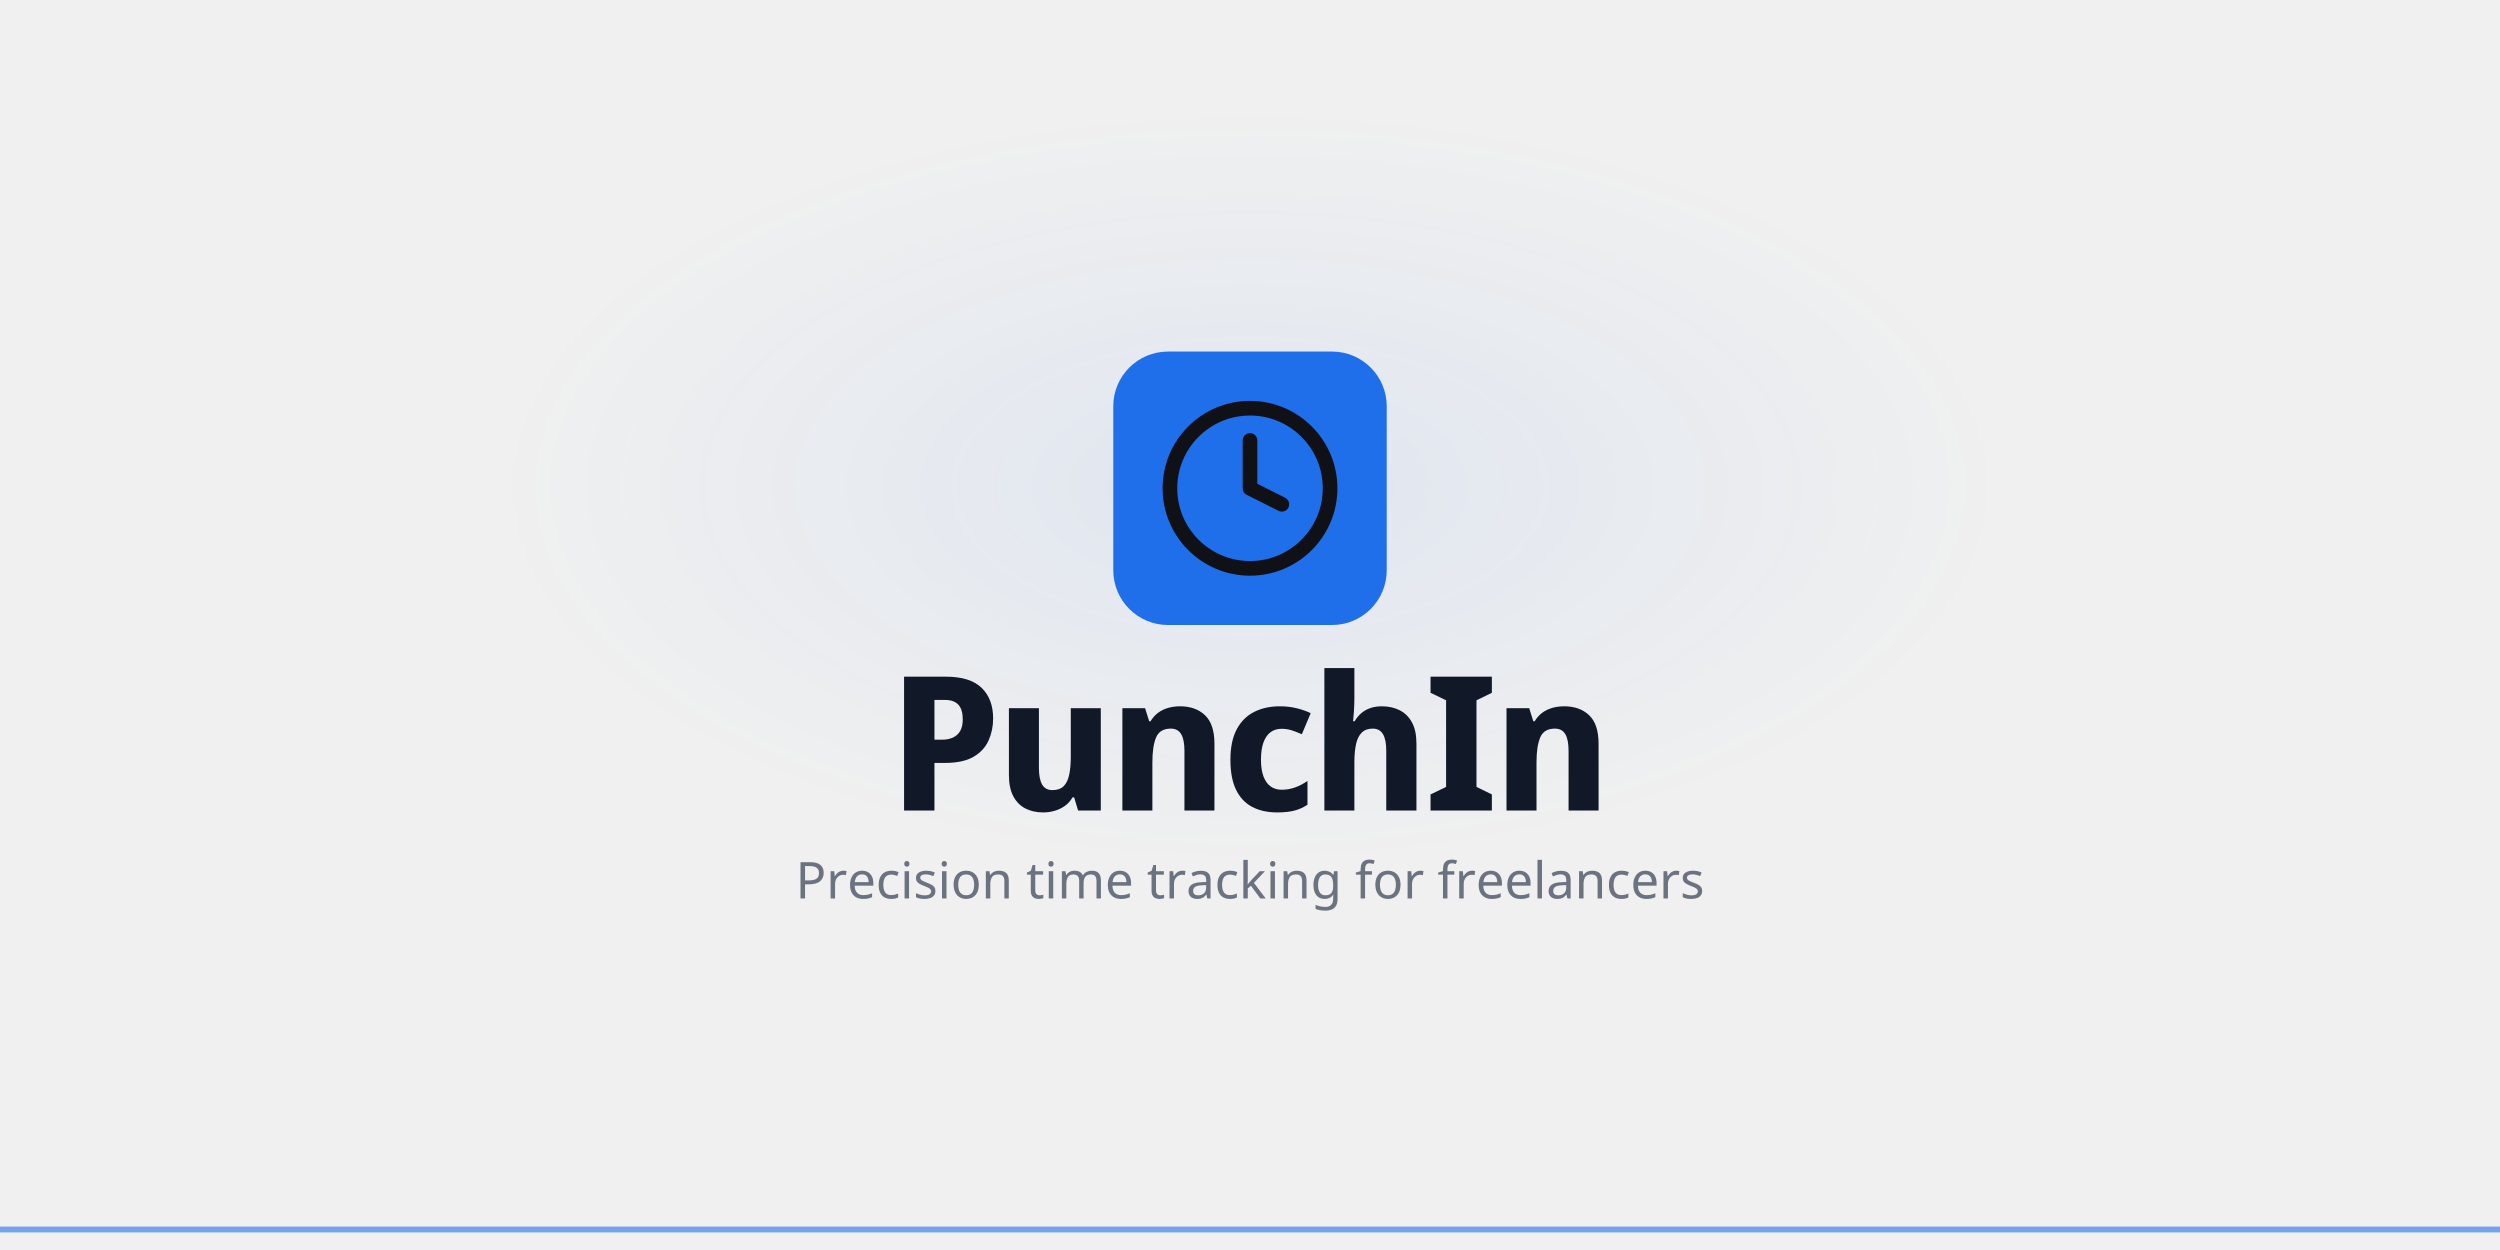
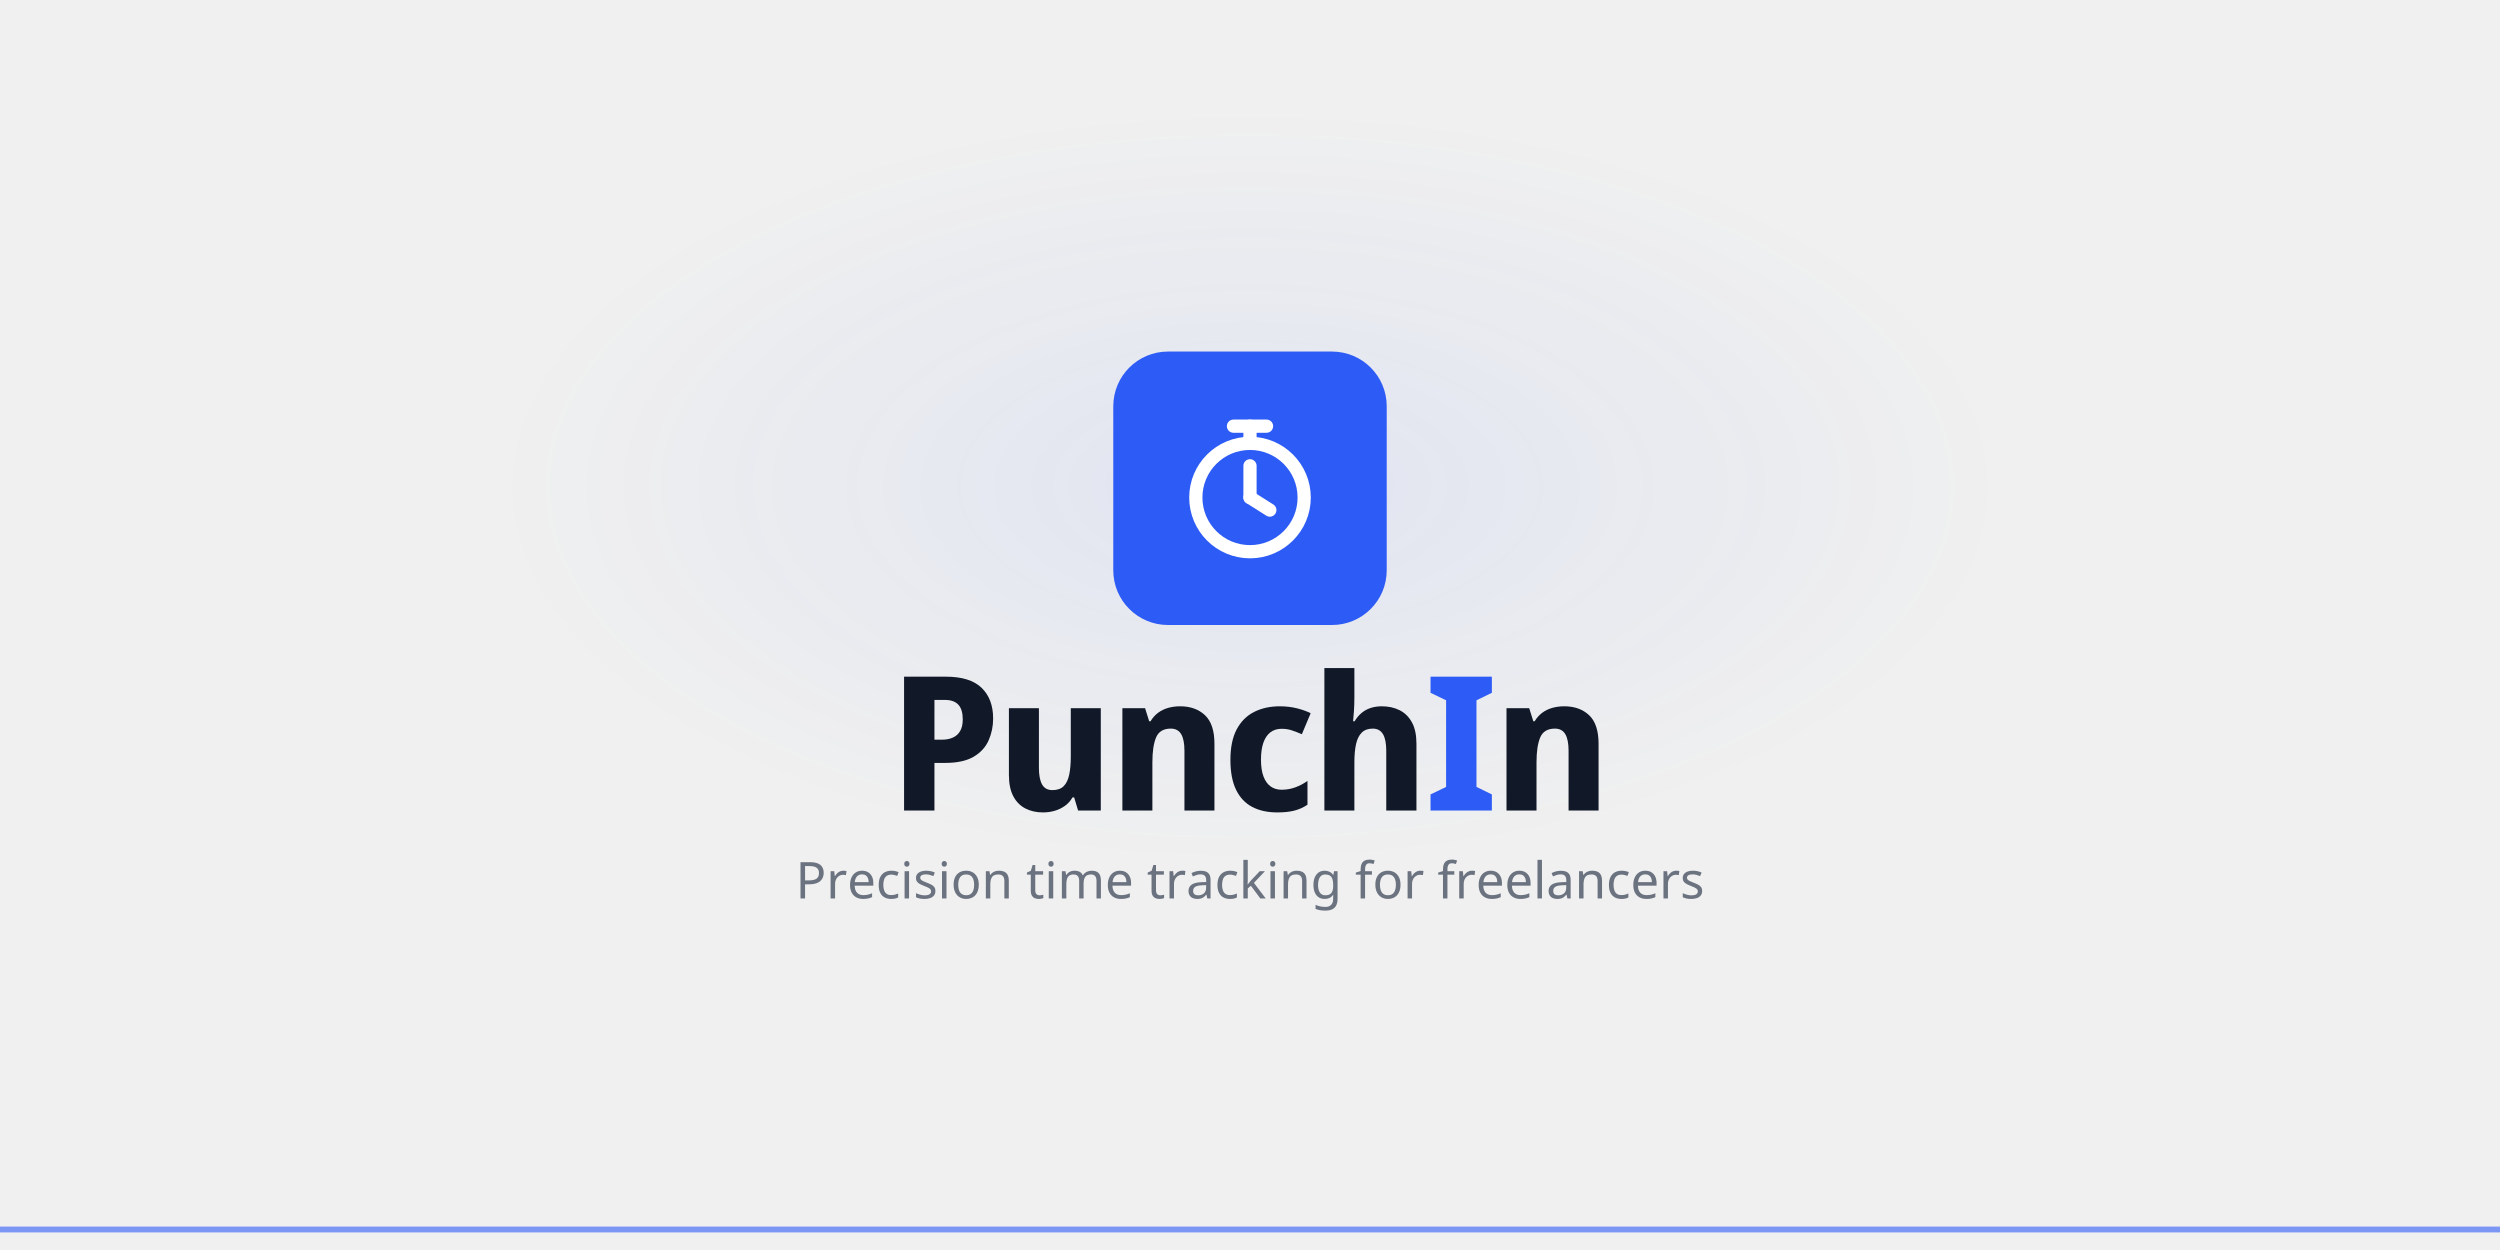
<svg xmlns="http://www.w3.org/2000/svg" viewBox="0 0 1280 640" width="1280" height="640">
  <defs>
    <radialGradient id="glow" cx="50%" cy="39%" r="30%">
-       <stop offset="0%" stop-color="#1f6feb" stop-opacity="0.08" />
-       <stop offset="100%" stop-color="#1f6feb" stop-opacity="0" />
+       <stop offset="0%" stop-color="#2D5BF5" stop-opacity="0.08" />
+       <stop offset="100%" stop-color="#2D5BF5" stop-opacity="0" />
    </radialGradient>
  </defs>
  <rect width="1280" height="640" fill="url(#glow)" />
-   <rect x="570" y="180" width="140" height="140" rx="28" fill="#1f6feb" />
-   <circle cx="640" cy="250" r="41" fill="none" stroke="#0F1117" stroke-width="7.5" stroke-linecap="round" stroke-linejoin="round" />
-   <polyline points="640,225.5 640,250 656.3,258.2" fill="none" stroke="#0F1117" stroke-width="7.5" stroke-linecap="round" stroke-linejoin="round" />
+   <rect x="570" y="180" width="140" height="140" rx="28" fill="#2D5BF5" />
+   <g transform="translate(599.40 209.40) scale(3.3833)" fill="none" stroke="#FFFFFF" stroke-width="2" stroke-linecap="round" stroke-linejoin="round">
+     <path d="M9.5 2.6h5" />
+     <path d="M12 2.6v2.4" />
+     <circle cx="12" cy="13.4" r="8.2" />
+     <path d="M12 13.4V8.6" />
+     <path d="M12 13.4l3 1.9" />
+     <circle cx="12" cy="13.4" r="0.9" fill="#FFFFFF" stroke="none" />
+   </g>
  <g fill="#111827">
    <g transform="translate(455.30,415) scale(0.096,-0.096)">
      <path transform="translate(0.00,0)" d="M302 714Q431 714 492.5 654.5Q554 595 554 491Q554 429 530.0 374.5Q506 320 450.0 287.0Q394 254 297 254H241V0H79V714ZM297 590H241V378H282Q314 378 339.0 389.0Q364 400 378.0 424.0Q392 448 392 486Q392 539 368.5 564.5Q345 590 297 590Z" />
      <path transform="translate(572.17,0)" d="M556 546V0H435L414 70H405Q389 42 364.0 24.5Q339 7 309.5 -1.5Q280 -10 248 -10Q195 -10 154.0 11.0Q113 32 89.5 76.0Q66 120 66 190V546H226V227Q226 169 243.0 139.0Q260 109 298 109Q337 109 358.0 130.0Q379 151 387.5 191.0Q396 231 396 289V546Z" />
      <path transform="translate(1175.33,0)" d="M376 556Q458 556 508.5 508.5Q559 461 559 356V0H399V319Q399 378 381.5 407.5Q364 437 326 437Q268 437 248.0 390.5Q228 344 228 257V0H68V546H189L211 476H218Q235 504 258.5 521.5Q282 539 312.0 547.5Q342 556 376 556Z" />
      <path transform="translate(1778.50,0)" d="M291 -10Q213 -10 157.0 19.5Q101 49 71.0 111.0Q41 173 41 270Q41 370 74.5 433.0Q108 496 167.5 526.0Q227 556 304 556Q354 556 397.0 545.0Q440 534 469 519L422 407Q392 420 367.5 428.0Q343 436 314 436Q279 436 254.5 417.5Q230 399 217.0 362.5Q204 326 204 271Q204 217 217.5 181.5Q231 146 255.5 128.5Q280 111 314 111Q352 111 386.5 123.5Q421 136 452 158V31Q419 9 381.5 -0.5Q344 -10 291 -10Z" />
      <path transform="translate(2252.67,0)" d="M228 605Q228 565 225.5 528.0Q223 491 221 476H229Q246 504 267.5 521.5Q289 539 316.0 547.5Q343 556 374 556Q428 556 469.5 535.0Q511 514 535.0 470.147Q559 426.294 559 355.925V0H398V319Q398 378.457 380.327 407.729Q362.655 437 326 437Q289.025 437 267.513 416.0Q246 395 237.0 354.98Q228 314.96 228 257V0H68V760H228Z" />
-       <path transform="translate(2855.83,0)" d="M358 0H31V86L114 126V588L31 628V714H358V628L276 588V126L358 86Z" />
+       <path transform="translate(2855.83,0)" d="M358 0H31V86L114 126V588L31 628V714H358V628L276 588V126L358 86Z" fill="#2D5BF5" />
      <path transform="translate(3224.00,0)" d="M376 556Q458 556 508.5 508.5Q559 461 559 356V0H399V319Q399 378 381.5 407.5Q364 437 326 437Q268 437 248.0 390.5Q228 344 228 257V0H68V546H189L211 476H218Q235 504 258.5 521.5Q282 539 312.0 547.5Q342 556 376 556Z" />
    </g>
  </g>
  <g fill="#6B7280">
    <g transform="translate(407.33,460) scale(0.026,-0.026)">
      <path transform="translate(0.00,0)" d="M286 714Q426 714 490.0 659.0Q554 604 554 504Q554 460 539.5 419.5Q525 379 492.0 347.0Q459 315 404.0 296.5Q349 278 269 278H187V0H97V714ZM278 637H187V355H259Q327 355 372.0 369.5Q417 384 439.0 416.0Q461 448 461 500Q461 569 417.0 603.0Q373 637 278 637Z" />
      <path transform="translate(605.00,0)" d="M335 546Q350 546 367.5 544.5Q385 543 398 540L387 459Q374 462 358.5 464.0Q343 466 329 466Q298 466 270.0 453.0Q242 440 220.0 416.5Q198 393 185.5 360.0Q173 327 173 286V0H85V536H157L167 438H171Q188 468 212.0 492.5Q236 517 267.0 531.5Q298 546 335 546Z" />
      <path transform="translate(1018.00,0)" d="M292 546Q361 546 410.5 516.0Q460 486 486.5 431.5Q513 377 513 304V251H146Q148 160 192.5 112.5Q237 65 317 65Q368 65 407.5 74.5Q447 84 489 102V25Q448 7 408.0 -1.5Q368 -10 313 -10Q237 -10 178.5 21.0Q120 52 87.5 113.5Q55 175 55 264Q55 352 84.5 415.0Q114 478 167.5 512.0Q221 546 292 546ZM291 474Q228 474 191.5 433.5Q155 393 148 321H421Q421 367 407.0 401.0Q393 435 364.5 454.5Q336 474 291 474Z" />
      <path transform="translate(1582.00,0)" d="M300 -10Q229 -10 173.5 19.0Q118 48 86.5 109.0Q55 170 55 265Q55 364 88.0 426.0Q121 488 177.5 517.0Q234 546 306 546Q347 546 385.0 537.5Q423 529 447 517L420 444Q396 453 364.0 461.0Q332 469 304 469Q250 469 215.0 446.0Q180 423 163.0 378.0Q146 333 146 266Q146 202 163.0 157.0Q180 112 214.0 89.0Q248 66 299 66Q343 66 376.5 75.0Q410 84 438 97V19Q411 5 378.5 -2.5Q346 -10 300 -10Z" />
      <path transform="translate(2062.00,0)" d="M173 536V0H85V536ZM130 737Q150 737 165.5 723.5Q181 710 181 681Q181 653 165.5 639.0Q150 625 130 625Q108 625 93.0 639.0Q78 653 78 681Q78 710 93.0 723.5Q108 737 130 737Z" />
      <path transform="translate(2320.00,0)" d="M434 148Q434 96 408.0 61.0Q382 26 334.0 8.0Q286 -10 220 -10Q164 -10 123.5 -1.0Q83 8 52 24V104Q84 88 129.5 74.5Q175 61 222 61Q289 61 319.0 82.5Q349 104 349 140Q349 160 338.0 176.0Q327 192 298.5 208.0Q270 224 217 244Q165 264 128.0 284.0Q91 304 71.0 332.0Q51 360 51 404Q51 472 106.5 509.0Q162 546 252 546Q301 546 343.5 536.5Q386 527 423 510L393 440Q359 454 322.0 464.0Q285 474 246 474Q192 474 163.5 456.5Q135 439 135 409Q135 387 148.0 371.5Q161 356 191.5 341.5Q222 327 273 307Q324 288 360.0 268.0Q396 248 415.0 219.5Q434 191 434 148Z" />
      <path transform="translate(2799.00,0)" d="M173 536V0H85V536ZM130 737Q150 737 165.5 723.5Q181 710 181 681Q181 653 165.5 639.0Q150 625 130 625Q108 625 93.0 639.0Q78 653 78 681Q78 710 93.0 723.5Q108 737 130 737Z" />
      <path transform="translate(3057.00,0)" d="M551 269Q551 202 533.5 150.5Q516 99 483.5 63.0Q451 27 404.5 8.5Q358 -10 301 -10Q248 -10 203.0 8.5Q158 27 125.0 63.0Q92 99 73.5 150.5Q55 202 55 269Q55 358 85.0 419.5Q115 481 171.0 513.5Q227 546 304 546Q377 546 432.5 513.5Q488 481 519.5 419.5Q551 358 551 269ZM146 269Q146 206 162.5 159.5Q179 113 214.0 88.0Q249 63 303 63Q357 63 392.0 88.0Q427 113 443.5 159.5Q460 206 460 269Q460 333 443.0 378.0Q426 423 391.5 447.5Q357 472 302 472Q220 472 183.0 418.0Q146 364 146 269Z" />
      <path transform="translate(3662.00,0)" d="M343 546Q439 546 488.0 499.5Q537 453 537 349V0H450V343Q450 408 421.0 440.0Q392 472 330 472Q241 472 207.0 422.0Q173 372 173 278V0H85V536H156L169 463H174Q192 491 218.5 509.5Q245 528 277.0 537.0Q309 546 343 546Z" />
      <path transform="translate(4540.00,0)" d="M264 62Q284 62 305.0 65.5Q326 69 339 73V6Q325 -1 299.0 -5.5Q273 -10 249 -10Q207 -10 171.5 4.5Q136 19 114.0 55.0Q92 91 92 156V468H16V510L93 545L128 659H180V536H335V468H180V158Q180 109 203.5 85.5Q227 62 264 62Z" />
      <path transform="translate(4901.00,0)" d="M173 536V0H85V536ZM130 737Q150 737 165.5 723.5Q181 710 181 681Q181 653 165.5 639.0Q150 625 130 625Q108 625 93.0 639.0Q78 653 78 681Q78 710 93.0 723.5Q108 737 130 737Z" />
      <path transform="translate(5159.00,0)" d="M673 546Q764 546 809.0 499.5Q854 453 854 349V0H767V345Q767 408 740.5 440.0Q714 472 658 472Q580 472 546.5 427.0Q513 382 513 296V0H426V345Q426 387 414.0 415.5Q402 444 378.0 458.0Q354 472 316 472Q262 472 231.0 449.5Q200 427 186.5 384.0Q173 341 173 278V0H85V536H156L169 463H174Q191 491 215.5 509.5Q240 528 270.0 537.0Q300 546 332 546Q394 546 435.5 524.0Q477 502 496 456H501Q528 502 574.5 524.0Q621 546 673 546Z" />
      <path transform="translate(6094.00,0)" d="M292 546Q361 546 410.5 516.0Q460 486 486.5 431.5Q513 377 513 304V251H146Q148 160 192.5 112.5Q237 65 317 65Q368 65 407.5 74.5Q447 84 489 102V25Q448 7 408.0 -1.5Q368 -10 313 -10Q237 -10 178.5 21.0Q120 52 87.5 113.5Q55 175 55 264Q55 352 84.5 415.0Q114 478 167.5 512.0Q221 546 292 546ZM291 474Q228 474 191.5 433.5Q155 393 148 321H421Q421 367 407.0 401.0Q393 435 364.5 454.5Q336 474 291 474Z" />
      <path transform="translate(6918.00,0)" d="M264 62Q284 62 305.0 65.5Q326 69 339 73V6Q325 -1 299.0 -5.5Q273 -10 249 -10Q207 -10 171.5 4.5Q136 19 114.0 55.0Q92 91 92 156V468H16V510L93 545L128 659H180V536H335V468H180V158Q180 109 203.5 85.5Q227 62 264 62Z" />
      <path transform="translate(7279.00,0)" d="M335 546Q350 546 367.5 544.5Q385 543 398 540L387 459Q374 462 358.5 464.0Q343 466 329 466Q298 466 270.0 453.0Q242 440 220.0 416.5Q198 393 185.5 360.0Q173 327 173 286V0H85V536H157L167 438H171Q188 468 212.0 492.5Q236 517 267.0 531.5Q298 546 335 546Z" />
      <path transform="translate(7692.00,0)" d="M288 545Q386 545 433.0 502.0Q480 459 480 365V0H416L399 76H395Q372 47 347.5 27.5Q323 8 291.5 -1.0Q260 -10 215 -10Q167 -10 128.5 7.0Q90 24 68.0 59.5Q46 95 46 149Q46 229 109.0 272.5Q172 316 303 320L394 323V355Q394 422 365.0 448.0Q336 474 283 474Q241 474 203.0 461.5Q165 449 132 433L105 499Q140 518 188.0 531.5Q236 545 288 545ZM314 259Q214 255 175.5 227.0Q137 199 137 148Q137 103 164.5 82.0Q192 61 235 61Q303 61 348.0 98.5Q393 136 393 214V262Z" />
      <path transform="translate(8253.00,0)" d="M300 -10Q229 -10 173.5 19.0Q118 48 86.5 109.0Q55 170 55 265Q55 364 88.0 426.0Q121 488 177.5 517.0Q234 546 306 546Q347 546 385.0 537.5Q423 529 447 517L420 444Q396 453 364.0 461.0Q332 469 304 469Q250 469 215.0 446.0Q180 423 163.0 378.0Q146 333 146 266Q146 202 163.0 157.0Q180 112 214.0 89.0Q248 66 299 66Q343 66 376.5 75.0Q410 84 438 97V19Q411 5 378.5 -2.5Q346 -10 300 -10Z" />
      <path transform="translate(8733.00,0)" d="M172 363Q172 347 170.5 321.0Q169 295 168 276H172Q178 284 190.0 299.0Q202 314 214.5 329.5Q227 345 236 355L407 536H510L293 307L525 0H419L233 250L172 197V0H85V760H172Z" />
      <path transform="translate(9267.00,0)" d="M173 536V0H85V536ZM130 737Q150 737 165.5 723.5Q181 710 181 681Q181 653 165.5 639.0Q150 625 130 625Q108 625 93.0 639.0Q78 653 78 681Q78 710 93.0 723.5Q108 737 130 737Z" />
      <path transform="translate(9525.00,0)" d="M343 546Q439 546 488.0 499.5Q537 453 537 349V0H450V343Q450 408 421.0 440.0Q392 472 330 472Q241 472 207.0 422.0Q173 372 173 278V0H85V536H156L169 463H174Q192 491 218.5 509.5Q245 528 277.0 537.0Q309 546 343 546Z" />
      <path transform="translate(10143.00,0)" d="M275 546Q328 546 370.5 526.0Q413 506 443 465H448L460 536H530V-9Q530 -85 504.0 -136.5Q478 -188 425.0 -214.0Q372 -240 290 -240Q232 -240 183.5 -231.5Q135 -223 97 -206V-125Q135 -145 186.0 -156.0Q237 -167 295 -167Q364 -167 403.5 -126.5Q443 -86 443 -16V5Q443 17 444.0 39.5Q445 62 446 71H442Q414 30 372.5 10.0Q331 -10 276 -10Q172 -10 113.5 63.0Q55 136 55 267Q55 395 113.5 470.5Q172 546 275 546ZM287 472Q242 472 210.5 448.0Q179 424 162.5 378.0Q146 332 146 266Q146 167 182.5 114.5Q219 62 289 62Q330 62 359.0 72.5Q388 83 407.0 105.5Q426 128 435.0 163.0Q444 198 444 246V267Q444 340 427.5 385.0Q411 430 376.0 451.0Q341 472 287 472Z" />
      <path transform="translate(11018.00,0)" d="M332 468H197V0H109V468H15V509L109 539V570Q109 639 129.5 682.0Q150 725 189.0 745.0Q228 765 283 765Q315 765 341.5 759.5Q368 754 387 747L364 678Q348 683 327.0 688.0Q306 693 284 693Q240 693 218.5 663.5Q197 634 197 571V536H332Z" />
      <path transform="translate(11362.00,0)" d="M551 269Q551 202 533.5 150.5Q516 99 483.5 63.0Q451 27 404.5 8.5Q358 -10 301 -10Q248 -10 203.0 8.5Q158 27 125.0 63.0Q92 99 73.5 150.5Q55 202 55 269Q55 358 85.0 419.5Q115 481 171.0 513.5Q227 546 304 546Q377 546 432.5 513.5Q488 481 519.5 419.5Q551 358 551 269ZM146 269Q146 206 162.5 159.5Q179 113 214.0 88.0Q249 63 303 63Q357 63 392.0 88.0Q427 113 443.5 159.5Q460 206 460 269Q460 333 443.0 378.0Q426 423 391.5 447.5Q357 472 302 472Q220 472 183.0 418.0Q146 364 146 269Z" />
      <path transform="translate(11967.00,0)" d="M335 546Q350 546 367.5 544.5Q385 543 398 540L387 459Q374 462 358.5 464.0Q343 466 329 466Q298 466 270.0 453.0Q242 440 220.0 416.5Q198 393 185.5 360.0Q173 327 173 286V0H85V536H157L167 438H171Q188 468 212.0 492.5Q236 517 267.0 531.5Q298 546 335 546Z" />
      <path transform="translate(12640.00,0)" d="M332 468H197V0H109V468H15V509L109 539V570Q109 639 129.5 682.0Q150 725 189.0 745.0Q228 765 283 765Q315 765 341.5 759.5Q368 754 387 747L364 678Q348 683 327.0 688.0Q306 693 284 693Q240 693 218.5 663.5Q197 634 197 571V536H332Z" />
      <path transform="translate(12984.00,0)" d="M335 546Q350 546 367.5 544.5Q385 543 398 540L387 459Q374 462 358.5 464.0Q343 466 329 466Q298 466 270.0 453.0Q242 440 220.0 416.5Q198 393 185.5 360.0Q173 327 173 286V0H85V536H157L167 438H171Q188 468 212.0 492.5Q236 517 267.0 531.5Q298 546 335 546Z" />
      <path transform="translate(13397.00,0)" d="M292 546Q361 546 410.5 516.0Q460 486 486.5 431.5Q513 377 513 304V251H146Q148 160 192.5 112.5Q237 65 317 65Q368 65 407.5 74.5Q447 84 489 102V25Q448 7 408.0 -1.5Q368 -10 313 -10Q237 -10 178.5 21.0Q120 52 87.5 113.5Q55 175 55 264Q55 352 84.5 415.0Q114 478 167.5 512.0Q221 546 292 546ZM291 474Q228 474 191.5 433.5Q155 393 148 321H421Q421 367 407.0 401.0Q393 435 364.5 454.5Q336 474 291 474Z" />
      <path transform="translate(13961.00,0)" d="M292 546Q361 546 410.5 516.0Q460 486 486.5 431.5Q513 377 513 304V251H146Q148 160 192.5 112.5Q237 65 317 65Q368 65 407.5 74.5Q447 84 489 102V25Q448 7 408.0 -1.5Q368 -10 313 -10Q237 -10 178.5 21.0Q120 52 87.5 113.5Q55 175 55 264Q55 352 84.5 415.0Q114 478 167.5 512.0Q221 546 292 546ZM291 474Q228 474 191.5 433.5Q155 393 148 321H421Q421 367 407.0 401.0Q393 435 364.5 454.5Q336 474 291 474Z" />
      <path transform="translate(14525.00,0)" d="M173 0H85V760H173Z" />
      <path transform="translate(14783.00,0)" d="M288 545Q386 545 433.0 502.0Q480 459 480 365V0H416L399 76H395Q372 47 347.5 27.5Q323 8 291.5 -1.0Q260 -10 215 -10Q167 -10 128.5 7.0Q90 24 68.0 59.5Q46 95 46 149Q46 229 109.0 272.5Q172 316 303 320L394 323V355Q394 422 365.0 448.0Q336 474 283 474Q241 474 203.0 461.5Q165 449 132 433L105 499Q140 518 188.0 531.5Q236 545 288 545ZM314 259Q214 255 175.5 227.0Q137 199 137 148Q137 103 164.5 82.0Q192 61 235 61Q303 61 348.0 98.5Q393 136 393 214V262Z" />
      <path transform="translate(15344.00,0)" d="M343 546Q439 546 488.0 499.5Q537 453 537 349V0H450V343Q450 408 421.0 440.0Q392 472 330 472Q241 472 207.0 422.0Q173 372 173 278V0H85V536H156L169 463H174Q192 491 218.5 509.5Q245 528 277.0 537.0Q309 546 343 546Z" />
      <path transform="translate(15962.00,0)" d="M300 -10Q229 -10 173.5 19.0Q118 48 86.5 109.0Q55 170 55 265Q55 364 88.0 426.0Q121 488 177.5 517.0Q234 546 306 546Q347 546 385.0 537.5Q423 529 447 517L420 444Q396 453 364.0 461.0Q332 469 304 469Q250 469 215.0 446.0Q180 423 163.0 378.0Q146 333 146 266Q146 202 163.0 157.0Q180 112 214.0 89.0Q248 66 299 66Q343 66 376.5 75.0Q410 84 438 97V19Q411 5 378.5 -2.5Q346 -10 300 -10Z" />
      <path transform="translate(16442.00,0)" d="M292 546Q361 546 410.5 516.0Q460 486 486.5 431.5Q513 377 513 304V251H146Q148 160 192.5 112.5Q237 65 317 65Q368 65 407.5 74.5Q447 84 489 102V25Q448 7 408.0 -1.5Q368 -10 313 -10Q237 -10 178.5 21.0Q120 52 87.5 113.5Q55 175 55 264Q55 352 84.5 415.0Q114 478 167.5 512.0Q221 546 292 546ZM291 474Q228 474 191.5 433.5Q155 393 148 321H421Q421 367 407.0 401.0Q393 435 364.5 454.5Q336 474 291 474Z" />
      <path transform="translate(17006.00,0)" d="M335 546Q350 546 367.5 544.5Q385 543 398 540L387 459Q374 462 358.5 464.0Q343 466 329 466Q298 466 270.0 453.0Q242 440 220.0 416.5Q198 393 185.5 360.0Q173 327 173 286V0H85V536H157L167 438H171Q188 468 212.0 492.5Q236 517 267.0 531.5Q298 546 335 546Z" />
      <path transform="translate(17419.00,0)" d="M434 148Q434 96 408.0 61.0Q382 26 334.0 8.0Q286 -10 220 -10Q164 -10 123.5 -1.0Q83 8 52 24V104Q84 88 129.5 74.5Q175 61 222 61Q289 61 319.0 82.5Q349 104 349 140Q349 160 338.0 176.0Q327 192 298.5 208.0Q270 224 217 244Q165 264 128.0 284.0Q91 304 71.0 332.0Q51 360 51 404Q51 472 106.5 509.0Q162 546 252 546Q301 546 343.5 536.5Q386 527 423 510L393 440Q359 454 322.0 464.0Q285 474 246 474Q192 474 163.5 456.5Q135 439 135 409Q135 387 148.0 371.5Q161 356 191.5 341.5Q222 327 273 307Q324 288 360.0 268.0Q396 248 415.0 219.5Q434 191 434 148Z" />
    </g>
  </g>
-   <rect x="0" y="628" width="1280" height="3" fill="#1f6feb" opacity="0.6" />
+   <rect x="0" y="628" width="1280" height="3" fill="#2D5BF5" opacity="0.6" />
</svg>
